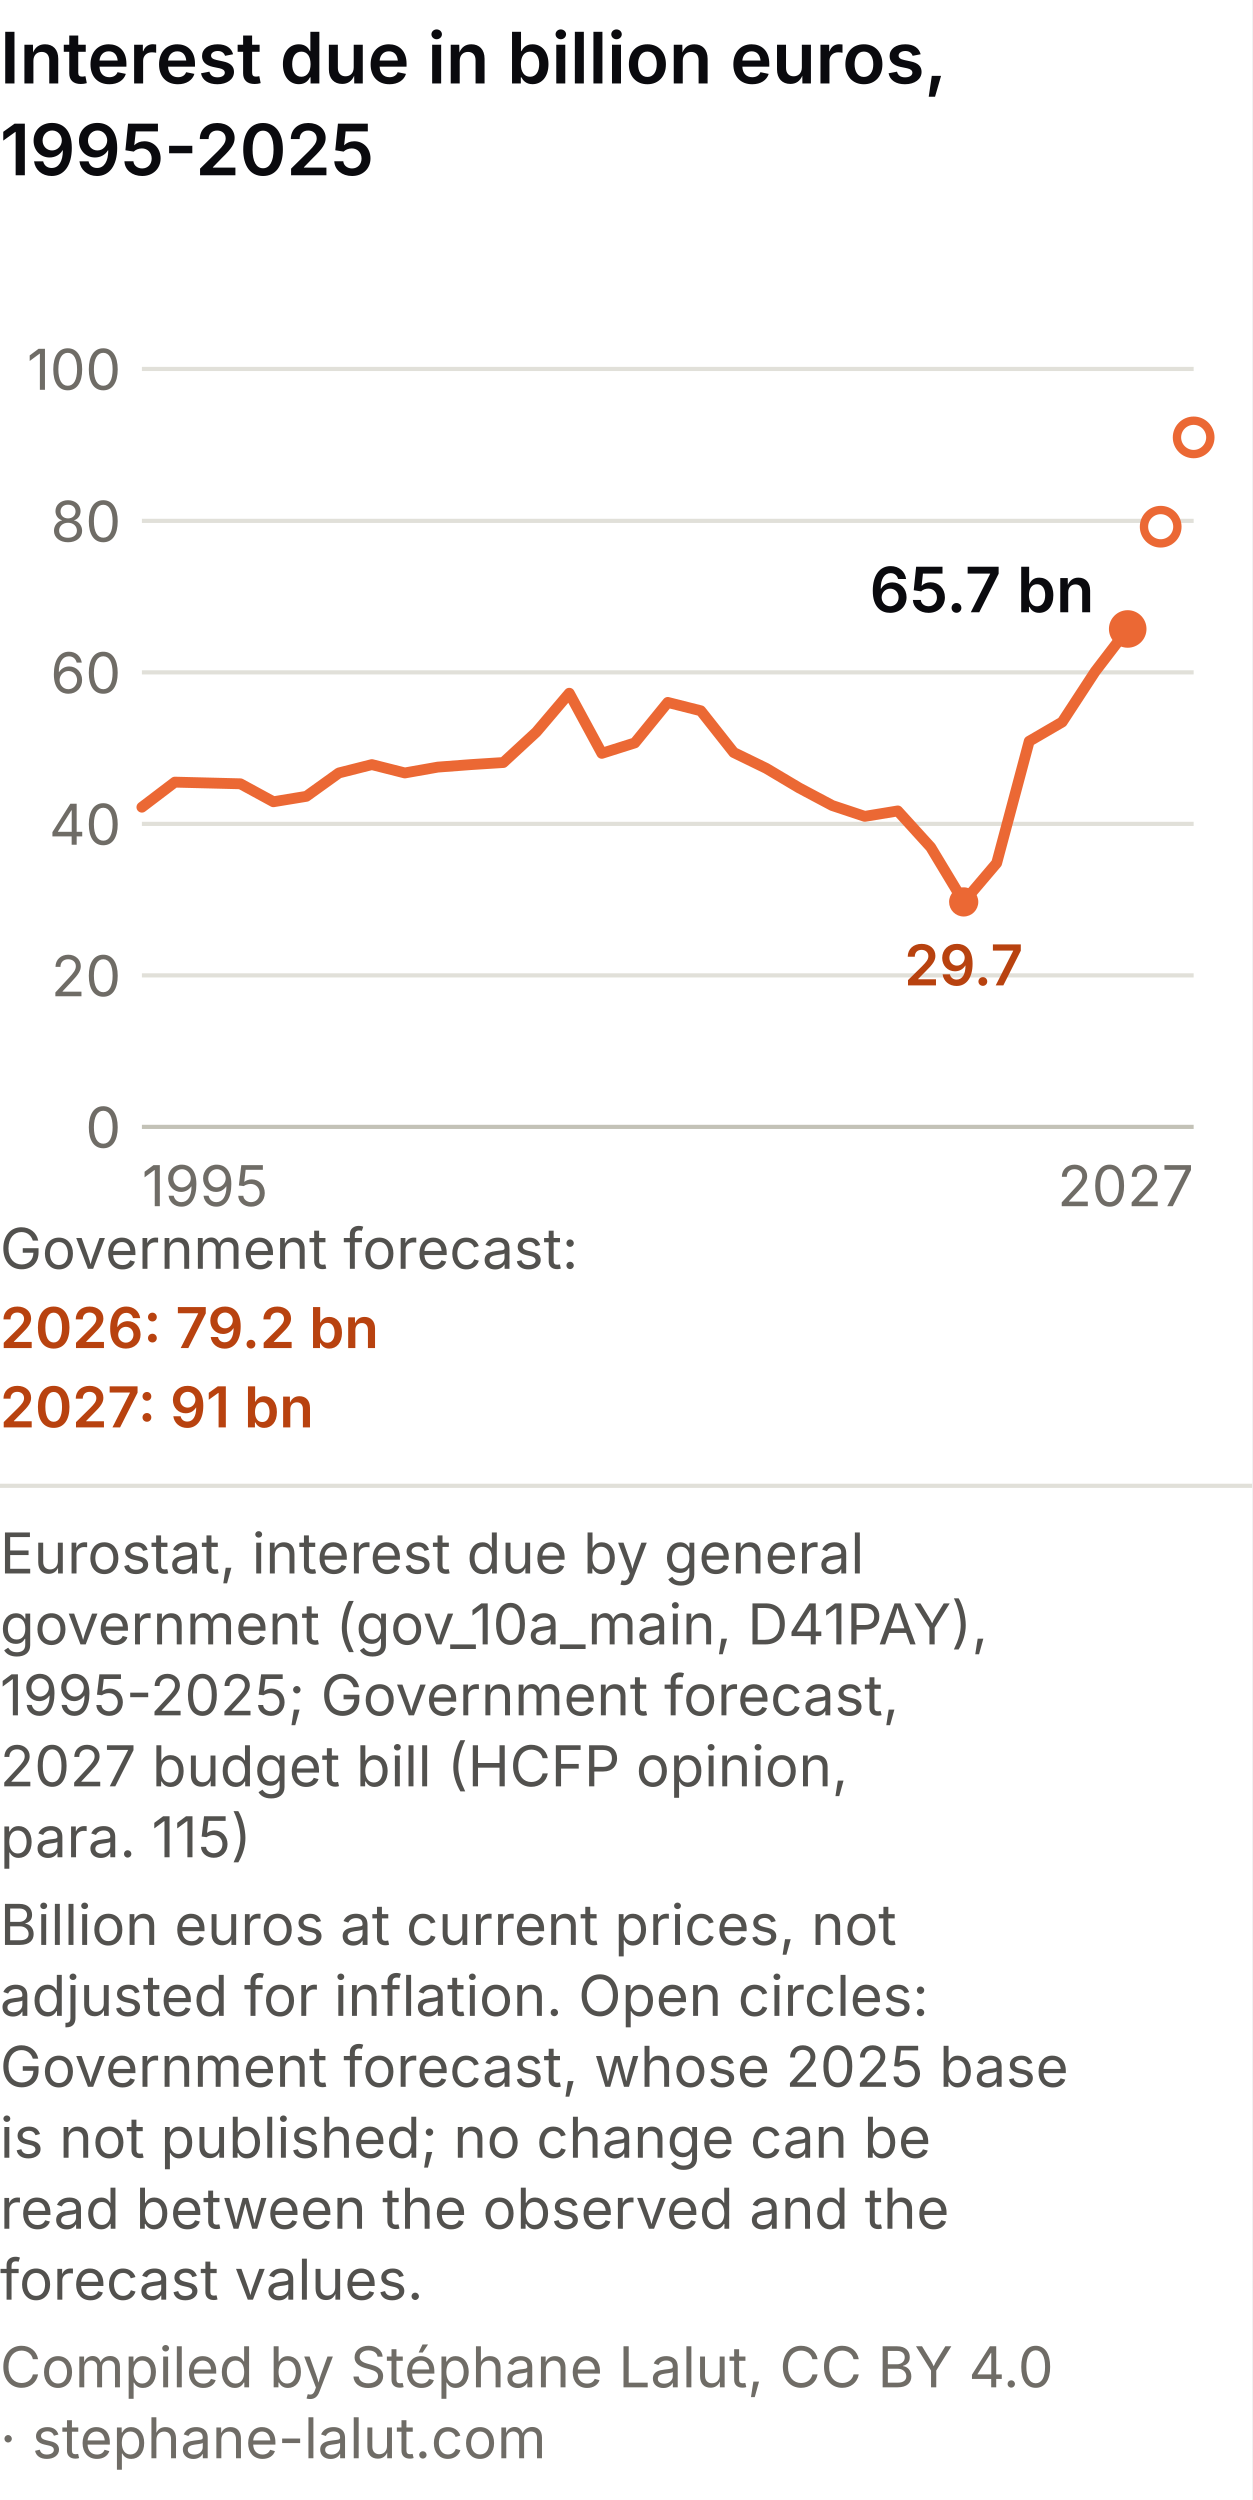
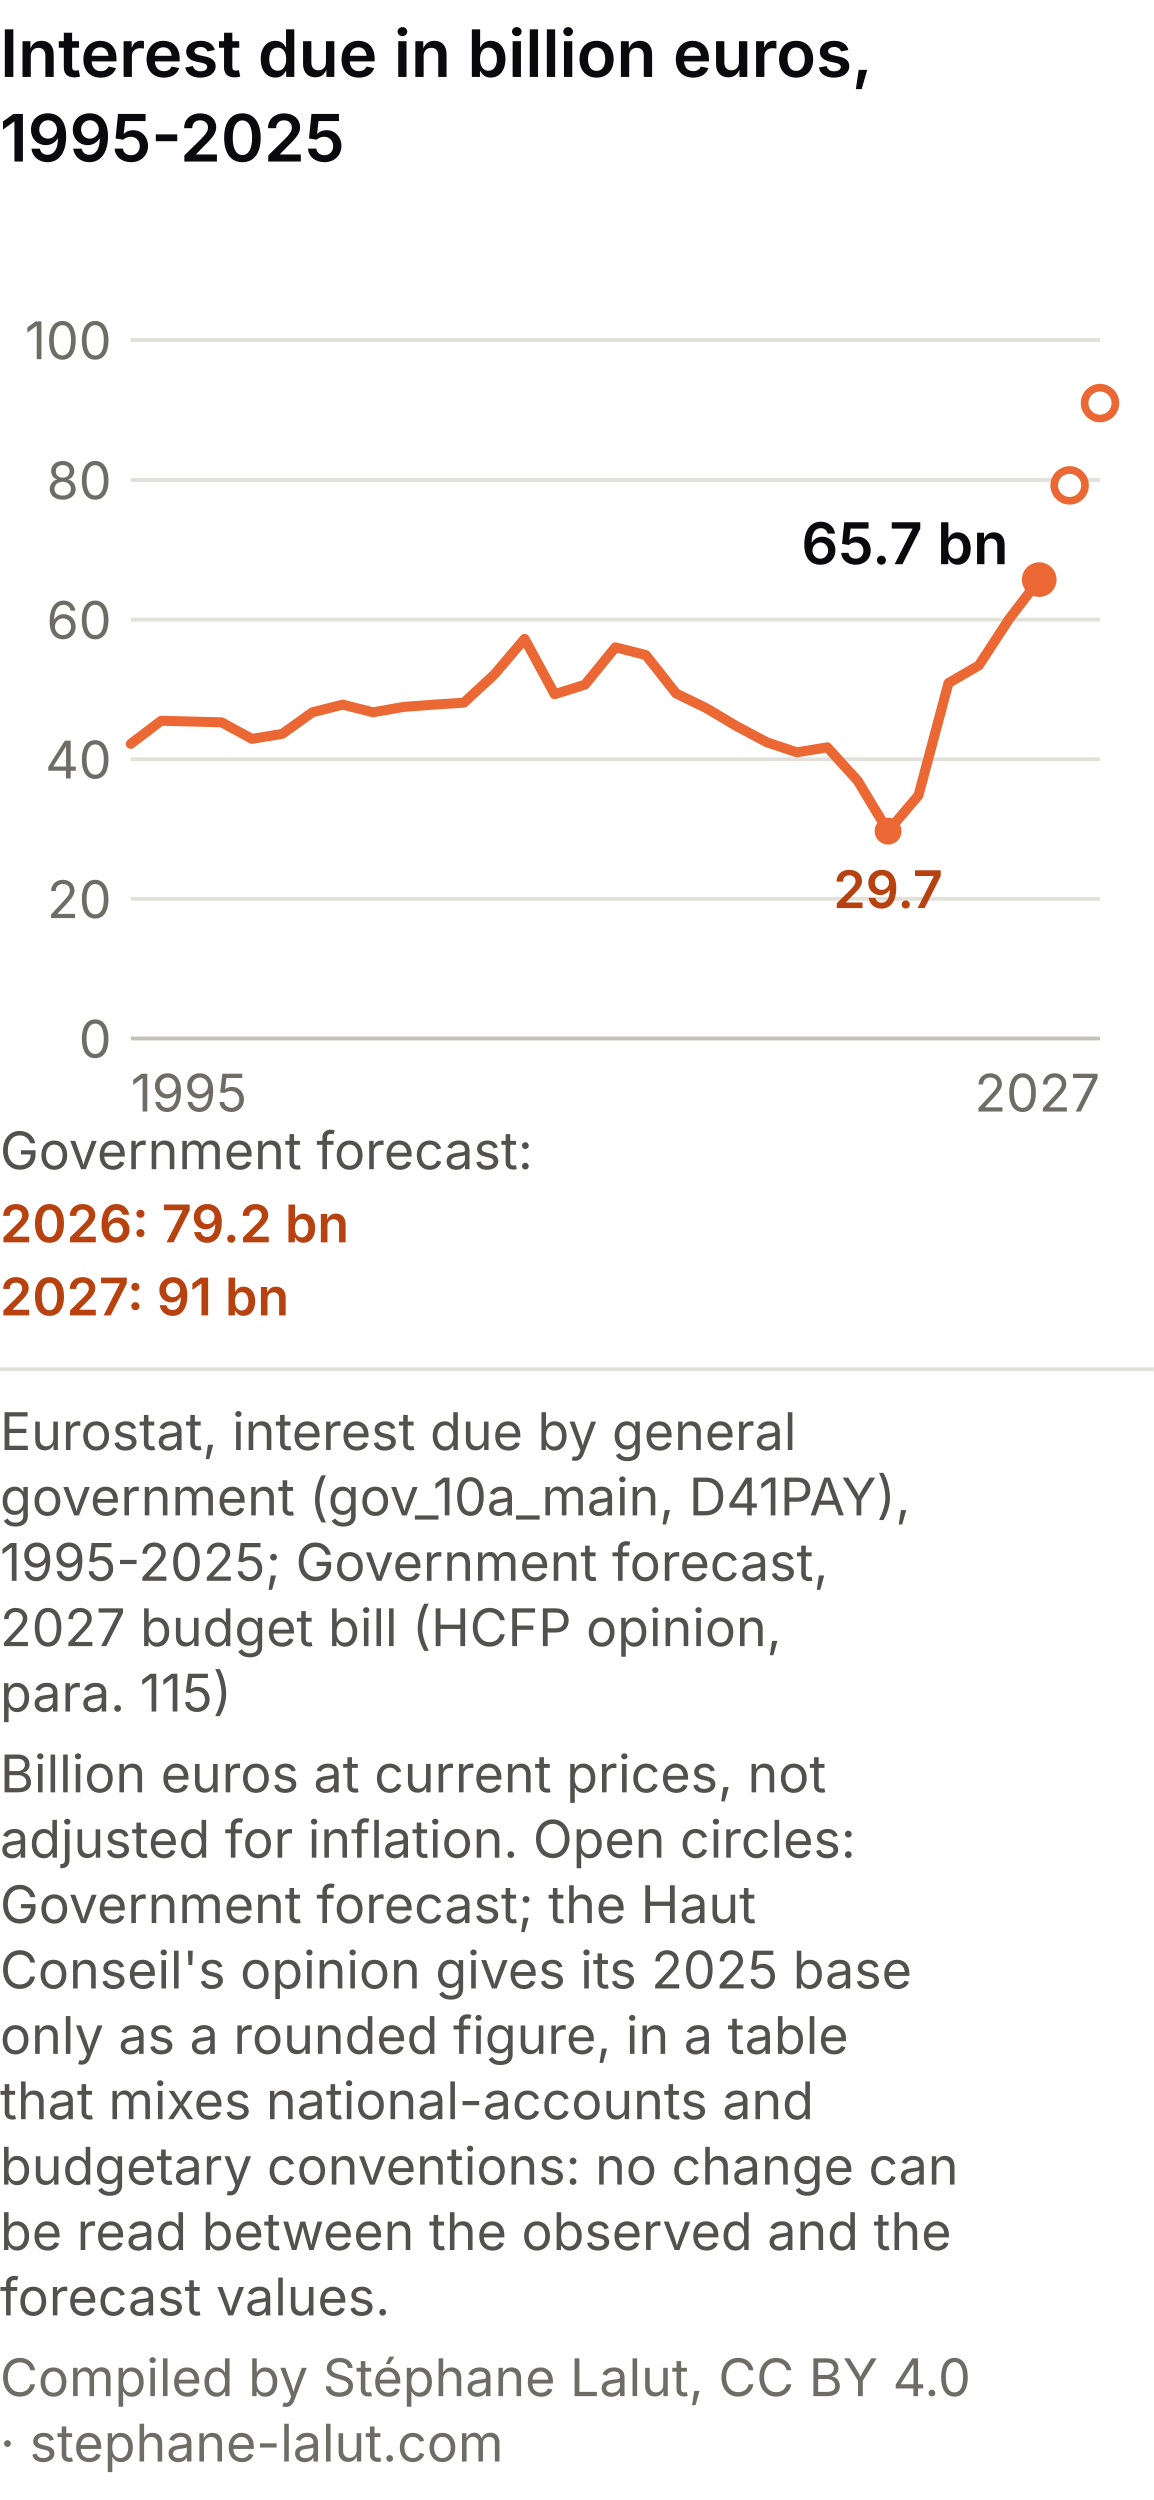
- <svg xmlns="http://www.w3.org/2000/svg" viewBox="0 0 300 599" role="img" font-variant-numeric="tabular-nums" aria-labelledby="chm-t chm-d" font-family="system-ui, -apple-system, Segoe UI, sans-serif">
-   <rect width="300" height="599" fill="#ffffff" />
+ <svg xmlns="http://www.w3.org/2000/svg" viewBox="0 0 300 650" role="img" font-variant-numeric="tabular-nums" aria-labelledby="chm-t chm-d" font-family="system-ui, -apple-system, Segoe UI, sans-serif">
+   <rect width="300" height="650" fill="#ffffff" />
  <text x="0" y="20" font-size="17" font-weight="600" fill="#0A0A0E">Interest due in billion euros,</text>
  <text x="0" y="42" font-size="17" font-weight="600" fill="#0A0A0E">1995-2025</text>
  <line x1="34" y1="270.0" x2="286" y2="270.0" stroke="#c3c2b7" />
  <text x="29" y="275.0" font-size="13.5" fill="#6f6c66" text-anchor="end">0</text>
  <line x1="34" y1="233.7" x2="286" y2="233.7" stroke="#e1e0d9" />
  <text x="29" y="238.7" font-size="13.5" fill="#6f6c66" text-anchor="end">20</text>
  <line x1="34" y1="197.4" x2="286" y2="197.4" stroke="#e1e0d9" />
  <text x="29" y="202.4" font-size="13.5" fill="#6f6c66" text-anchor="end">40</text>
  <line x1="34" y1="161.1" x2="286" y2="161.1" stroke="#e1e0d9" />
  <text x="29" y="166.1" font-size="13.5" fill="#6f6c66" text-anchor="end">60</text>
  <line x1="34" y1="124.8" x2="286" y2="124.8" stroke="#e1e0d9" />
  <text x="29" y="129.8" font-size="13.5" fill="#6f6c66" text-anchor="end">80</text>
  <line x1="34" y1="88.4" x2="286" y2="88.4" stroke="#e1e0d9" />
  <text x="29" y="93.4" font-size="13.5" fill="#6f6c66" text-anchor="end">100</text>
  <text x="34.0" y="289.0" font-size="13.5" fill="#6f6c66" text-anchor="start">1995</text>
  <text x="286.0" y="289.0" font-size="13.5" fill="#6f6c66" text-anchor="end">2027</text>
  <path d="M34.0,193.4 L41.9,187.4 L49.8,187.6 L57.6,187.8 L65.5,192.1 L73.4,190.8 L81.2,185.2 L89.1,183.2 L97.0,185.2 L104.9,183.8 L112.8,183.2 L120.6,182.7 L128.5,175.4 L136.4,166.1 L144.2,180.5 L152.1,178.0 L160.0,168.3 L167.9,170.3 L175.8,180.3 L183.6,184.1 L191.5,188.8 L199.4,193.0 L207.2,195.6 L215.1,194.3 L223.0,203.0 L230.9,216.1 L238.8,206.8 L246.6,177.6 L254.5,173.0 L262.4,160.9 L270.2,150.7" fill="none" stroke="#eb6834" stroke-width="2.6" stroke-linecap="round" stroke-linejoin="round" />
  <circle cx="230.9" cy="216.1" r="3.5" fill="#eb6834" />
  <text x="230.9" y="236.1" font-size="13.5" font-weight="600" fill="#b8420f" text-anchor="middle">29.7</text>
  <circle cx="270.2" cy="150.7" r="4.5" fill="#eb6834" />
  <text x="262.2" y="146.7" font-size="15" font-weight="600" fill="#0A0A0E" text-anchor="end">65.7 bn</text>
  <circle cx="278.1" cy="126.2" r="4" fill="#ffffff" stroke="#eb6834" stroke-width="2" />
  <circle cx="286.0" cy="104.8" r="4" fill="#ffffff" stroke="#eb6834" stroke-width="2" />
  <text x="0" y="304" font-size="13.5" fill="#52514e">Government forecast:</text>
  <text x="0" y="323" font-size="13.5" font-weight="600" fill="#b8420f">2026: 79.2 bn</text>
  <text x="0" y="342" font-size="13.5" font-weight="600" fill="#b8420f">2027: 91 bn</text>
  <line x1="0" y1="356.0" x2="300" y2="356.0" stroke="#e1e0d9" />
  <text class="pied-source" x="0" y="377.0" font-size="13.5" fill="#52514e">Eurostat, interest due by general</text>
  <text class="pied-source" x="0" y="394.0" font-size="13.5" fill="#52514e">government (gov_10a_main, D41PAY),</text>
  <text class="pied-source" x="0" y="411.0" font-size="13.5" fill="#52514e">1995-2025; Government forecast,</text>
  <text class="pied-source" x="0" y="428.0" font-size="13.5" fill="#52514e">2027 budget bill (HCFP opinion,</text>
  <text class="pied-source" x="0" y="445.0" font-size="13.5" fill="#52514e">para. 115)</text>
  <text class="pied-note" x="0" y="466.0" font-size="13.5" fill="#52514e">Billion euros at current prices, not</text>
  <text class="pied-note" x="0" y="483.0" font-size="13.5" fill="#52514e">adjusted for inflation. Open circles:</text>
-   <text class="pied-note" x="0" y="500.0" font-size="13.5" fill="#52514e">Government forecast, whose 2025 base</text>
-   <text class="pied-note" x="0" y="517.0" font-size="13.5" fill="#52514e">is not published; no change can be</text>
-   <text class="pied-note" x="0" y="534.0" font-size="13.5" fill="#52514e">read between the observed and the</text>
-   <text class="pied-note" x="0" y="551.0" font-size="13.5" fill="#52514e">forecast values.</text>
-   <text class="pied-licence" x="0" y="572.0" font-size="13.5" fill="#6f6c66">Compiled by Stéphane Lalut, CC BY 4.0</text>
-   <text class="pied-licence" x="0" y="589.0" font-size="13.5" fill="#6f6c66">· stephane-lalut.com</text>
+   <text class="pied-note" x="0" y="500.0" font-size="13.5" fill="#52514e">Government forecast; the Haut</text>
+   <text class="pied-note" x="0" y="517.0" font-size="13.5" fill="#52514e">Conseil's opinion gives its 2025 base</text>
+   <text class="pied-note" x="0" y="534.0" font-size="13.5" fill="#52514e">only as a rounded figure, in a table</text>
+   <text class="pied-note" x="0" y="551.0" font-size="13.5" fill="#52514e">that mixes national-accounts and</text>
+   <text class="pied-note" x="0" y="568.0" font-size="13.5" fill="#52514e">budgetary conventions: no change can</text>
+   <text class="pied-note" x="0" y="585.0" font-size="13.5" fill="#52514e">be read between the observed and the</text>
+   <text class="pied-note" x="0" y="602.0" font-size="13.5" fill="#52514e">forecast values.</text>
+   <text class="pied-licence" x="0" y="623.0" font-size="13.5" fill="#6f6c66">Compiled by Stéphane Lalut, CC BY 4.0</text>
+   <text class="pied-licence" x="0" y="640.0" font-size="13.5" fill="#6f6c66">· stephane-lalut.com</text>
</svg>
